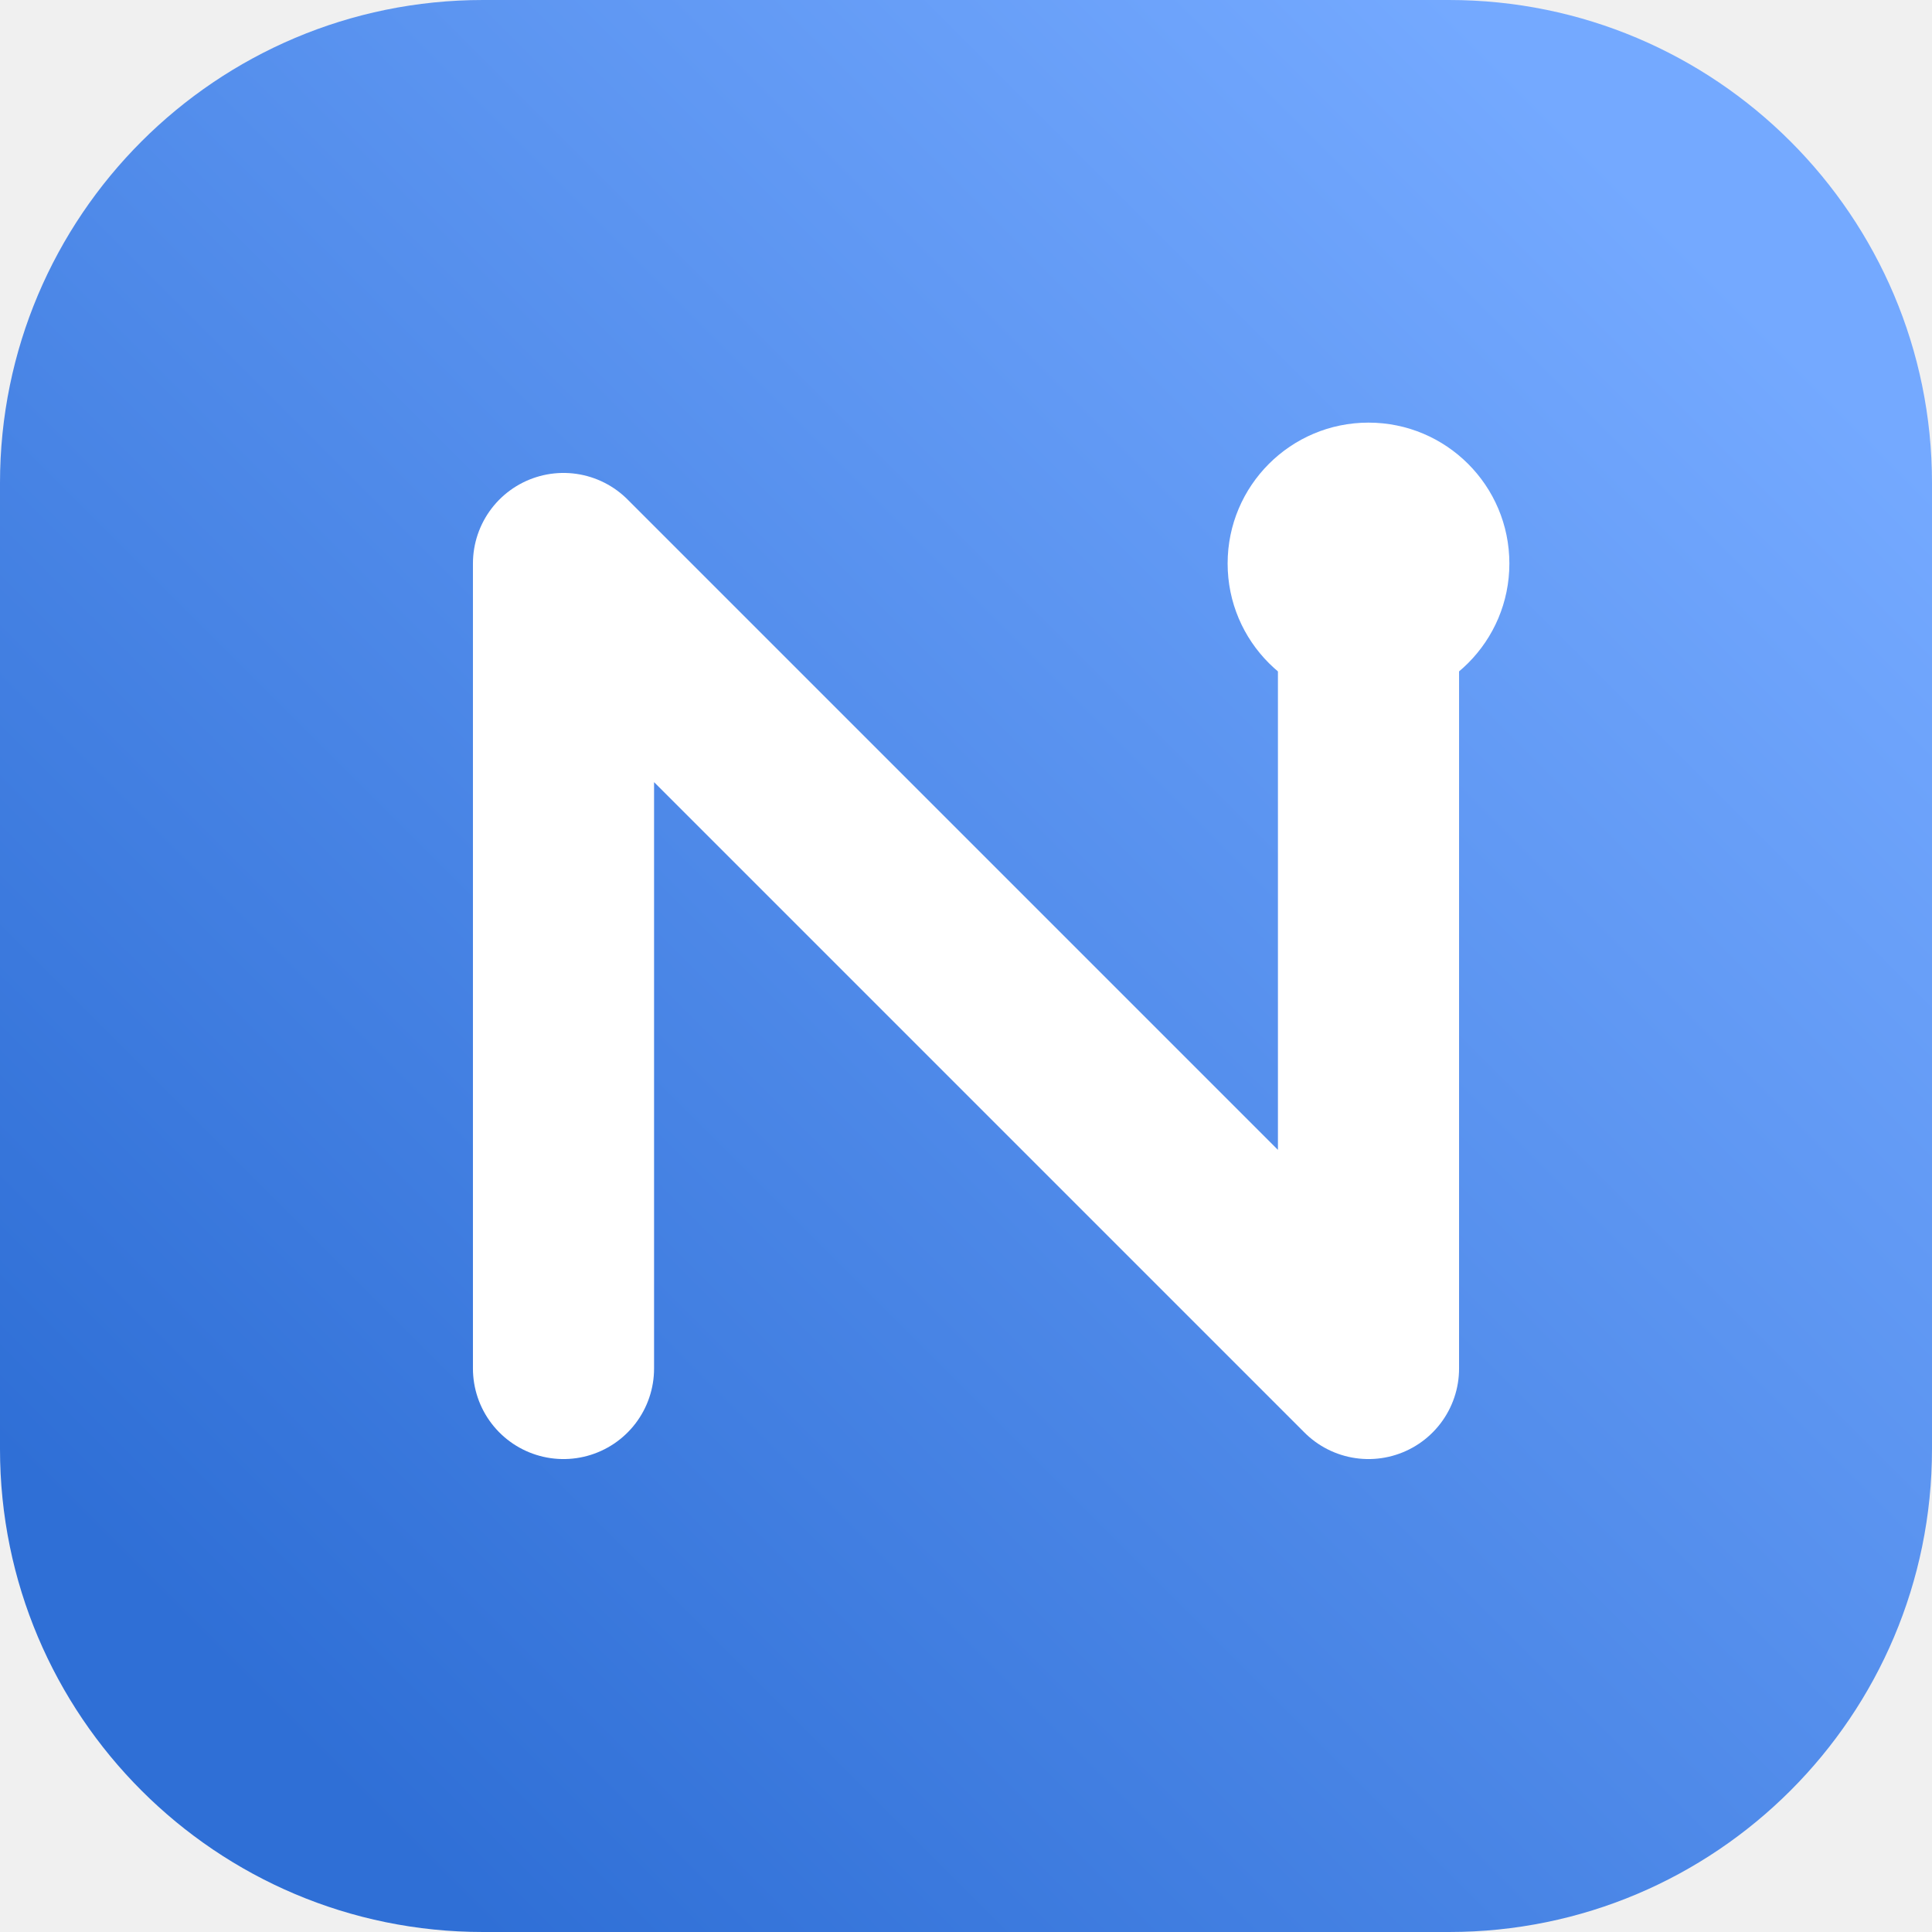
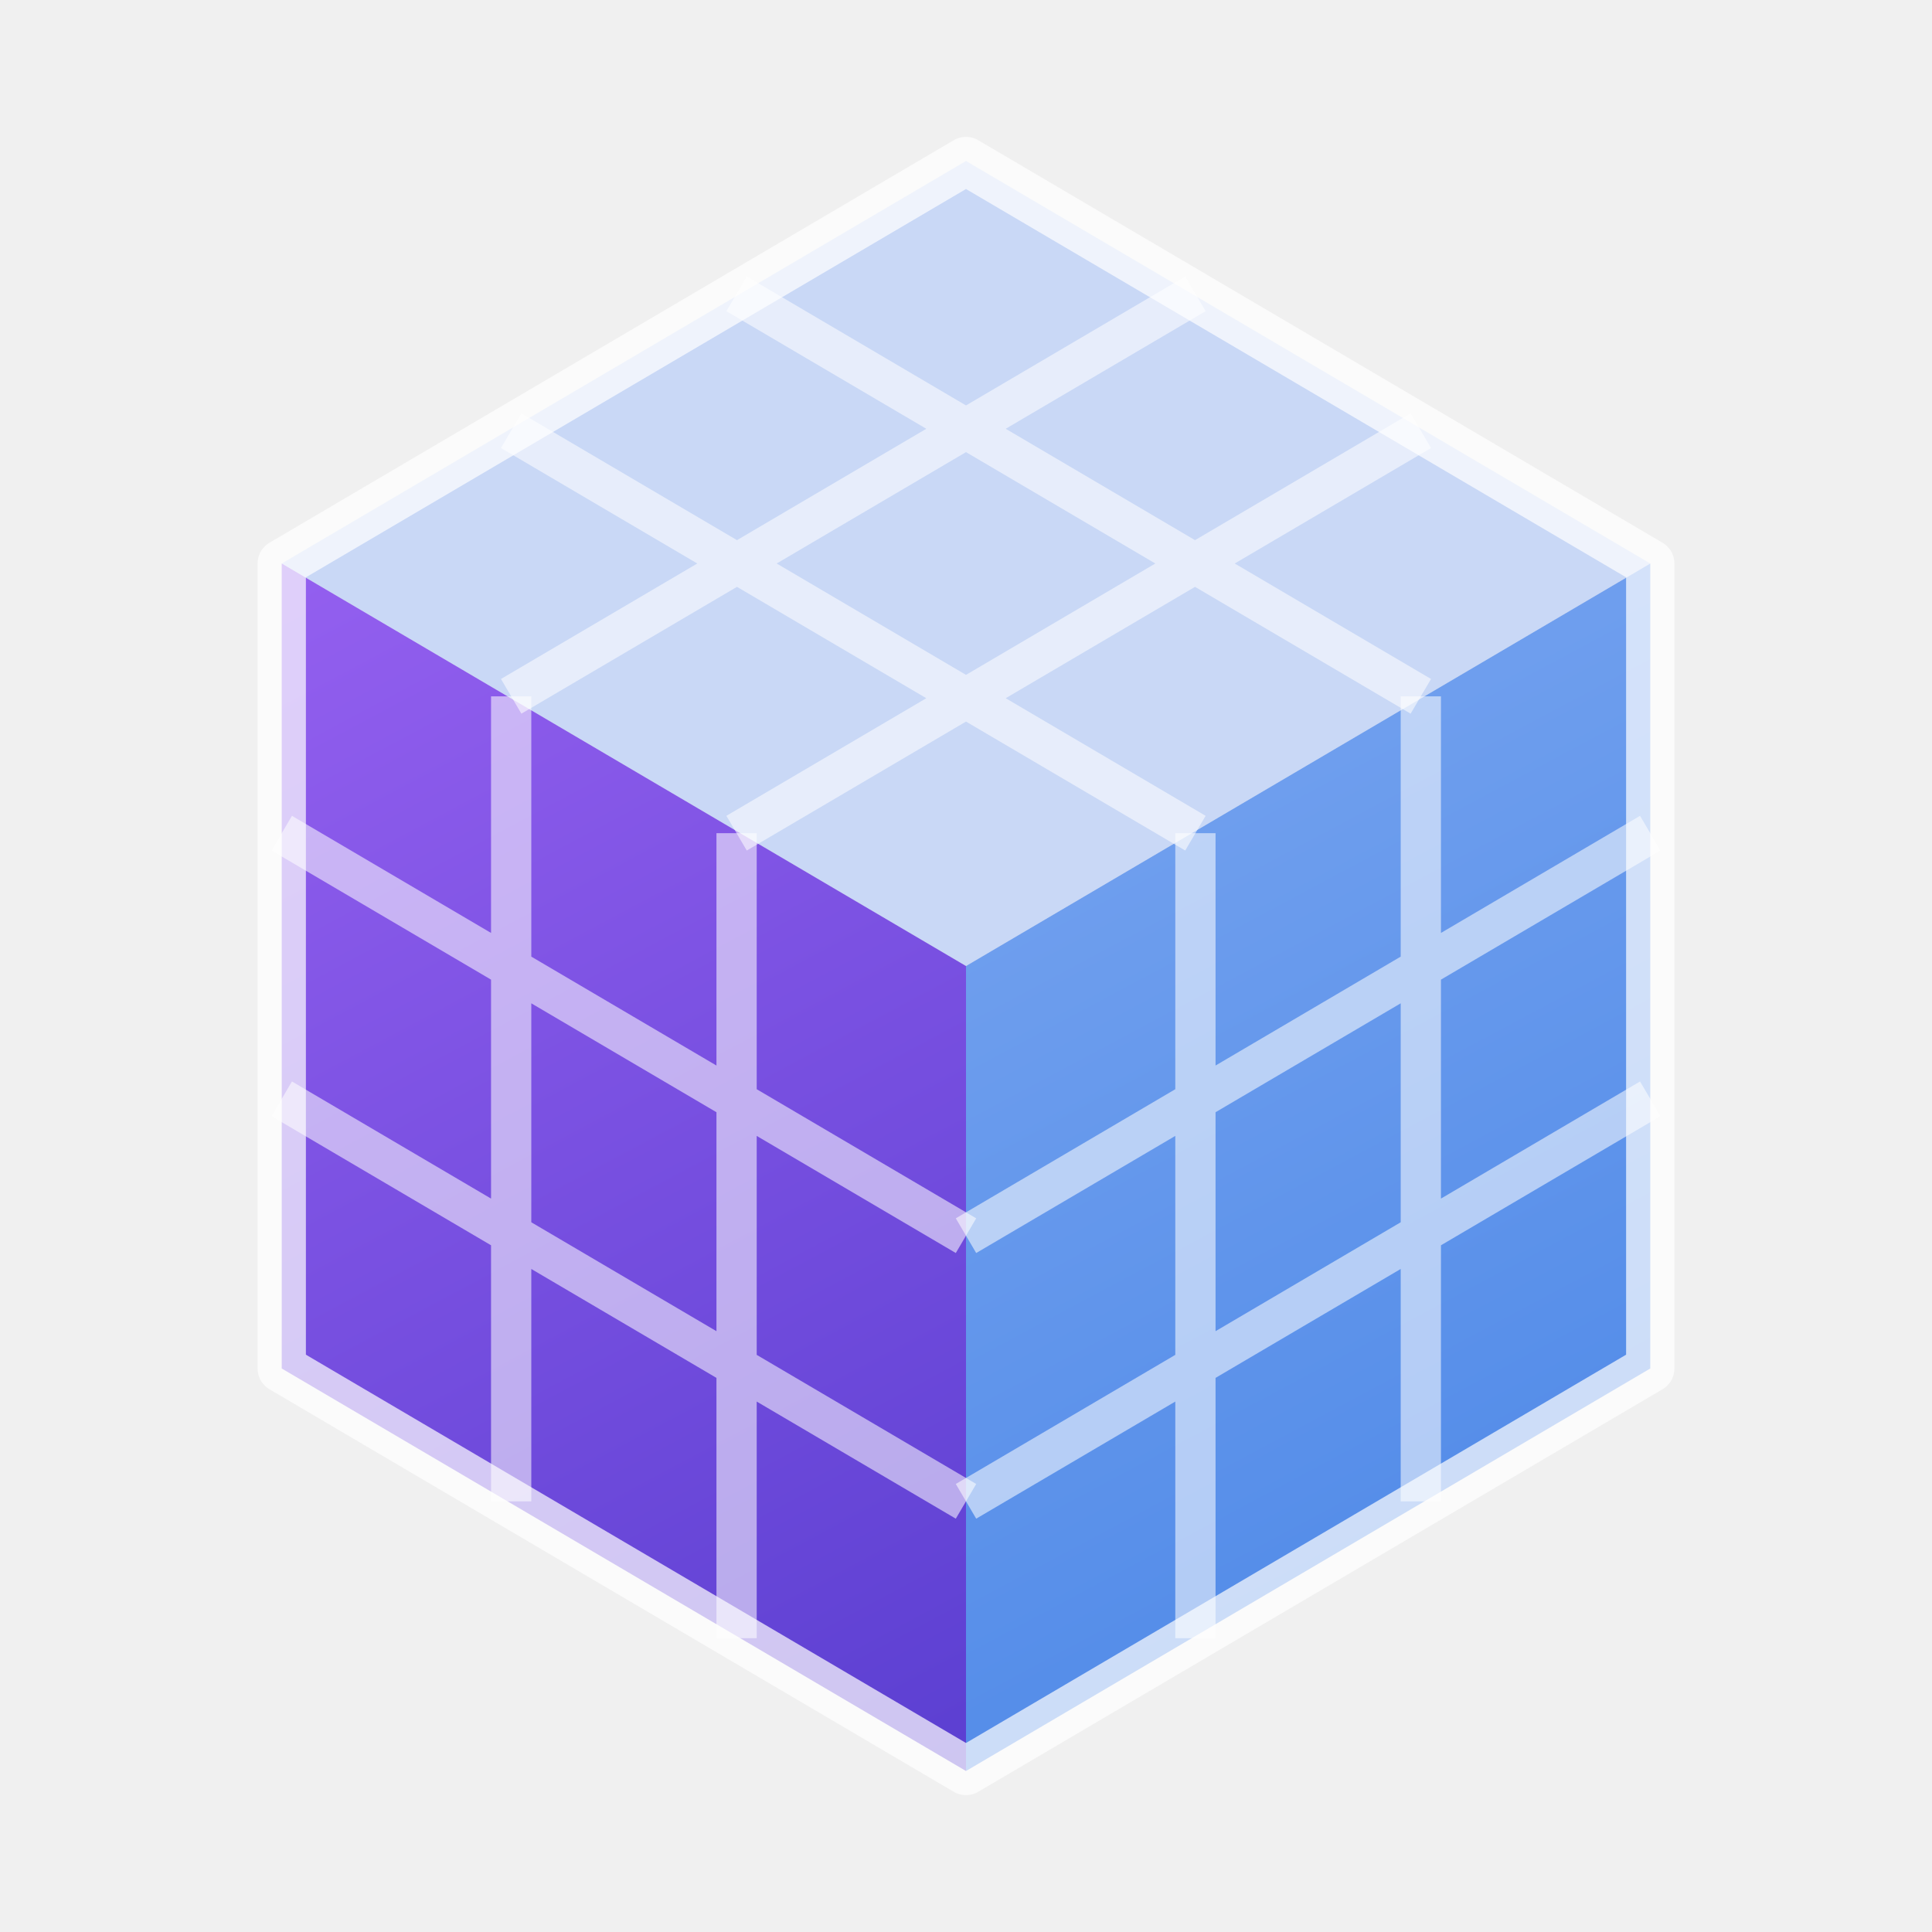
<svg xmlns="http://www.w3.org/2000/svg" viewBox="0 0 48 48" fill="none">
  <defs>
-     <linearGradient id="g" x1="6" y1="42" x2="42" y2="6" gradientUnits="userSpaceOnUse">
-       <stop stop-color="#2f6fd6" />
-       <stop offset="1" stop-color="#74a9ff" />
+     <linearGradient id="nl-left" x1="8" y1="14" x2="24" y2="44" gradientUnits="userSpaceOnUse">
+       <stop stop-color="#935fef" />
+       <stop offset="1" stop-color="#5b3fd1" />
+     </linearGradient>
+     <linearGradient id="nl-right" x1="24" y1="14" x2="40" y2="44" gradientUnits="userSpaceOnUse">
+       <stop stop-color="#7aa6f0" />
+       <stop offset="1" stop-color="#4a86e7" />
    </linearGradient>
  </defs>
-   <rect width="48" height="48" rx="12" fill="url(#g)" />
-   <path d="M14 34V14l20 20V14" stroke="#fff" stroke-width="4.5" stroke-linecap="round" stroke-linejoin="round" />
-   <circle cx="34" cy="14" r="3.5" fill="#fff" />
+   <path d="M24 4 41 14 24 24 7 14Z" fill="#c9d8f6" />
+   <path d="M7 14 24 24V44L7 34Z" fill="url(#nl-left)" />
+   <path d="M41 14 24 24V44L41 34Z" fill="url(#nl-right)" />
+   <g stroke="#ffffff" stroke-opacity=".55" stroke-width="1">
+     <path d="M12.7 10.7 29.7 20.7M18.3 7.3 35.3 17.3M29.7 7.3 12.7 17.3M35.3 10.7 18.3 20.7" />
+     <path d="M12.7 17.3V37.3M18.3 20.7V40.7M7 20.7 24 30.7M7 27.3 24 37.3" />
+     <path d="M35.3 17.3V37.3M29.7 20.7V40.7M41 20.7 24 30.7M41 27.3 24 37.3" />
+   </g>
+   <path d="M24 4 41 14V34L24 44 7 34V14Z" stroke="#ffffff" stroke-opacity=".7" stroke-width="1.2" stroke-linejoin="round" />
</svg>
